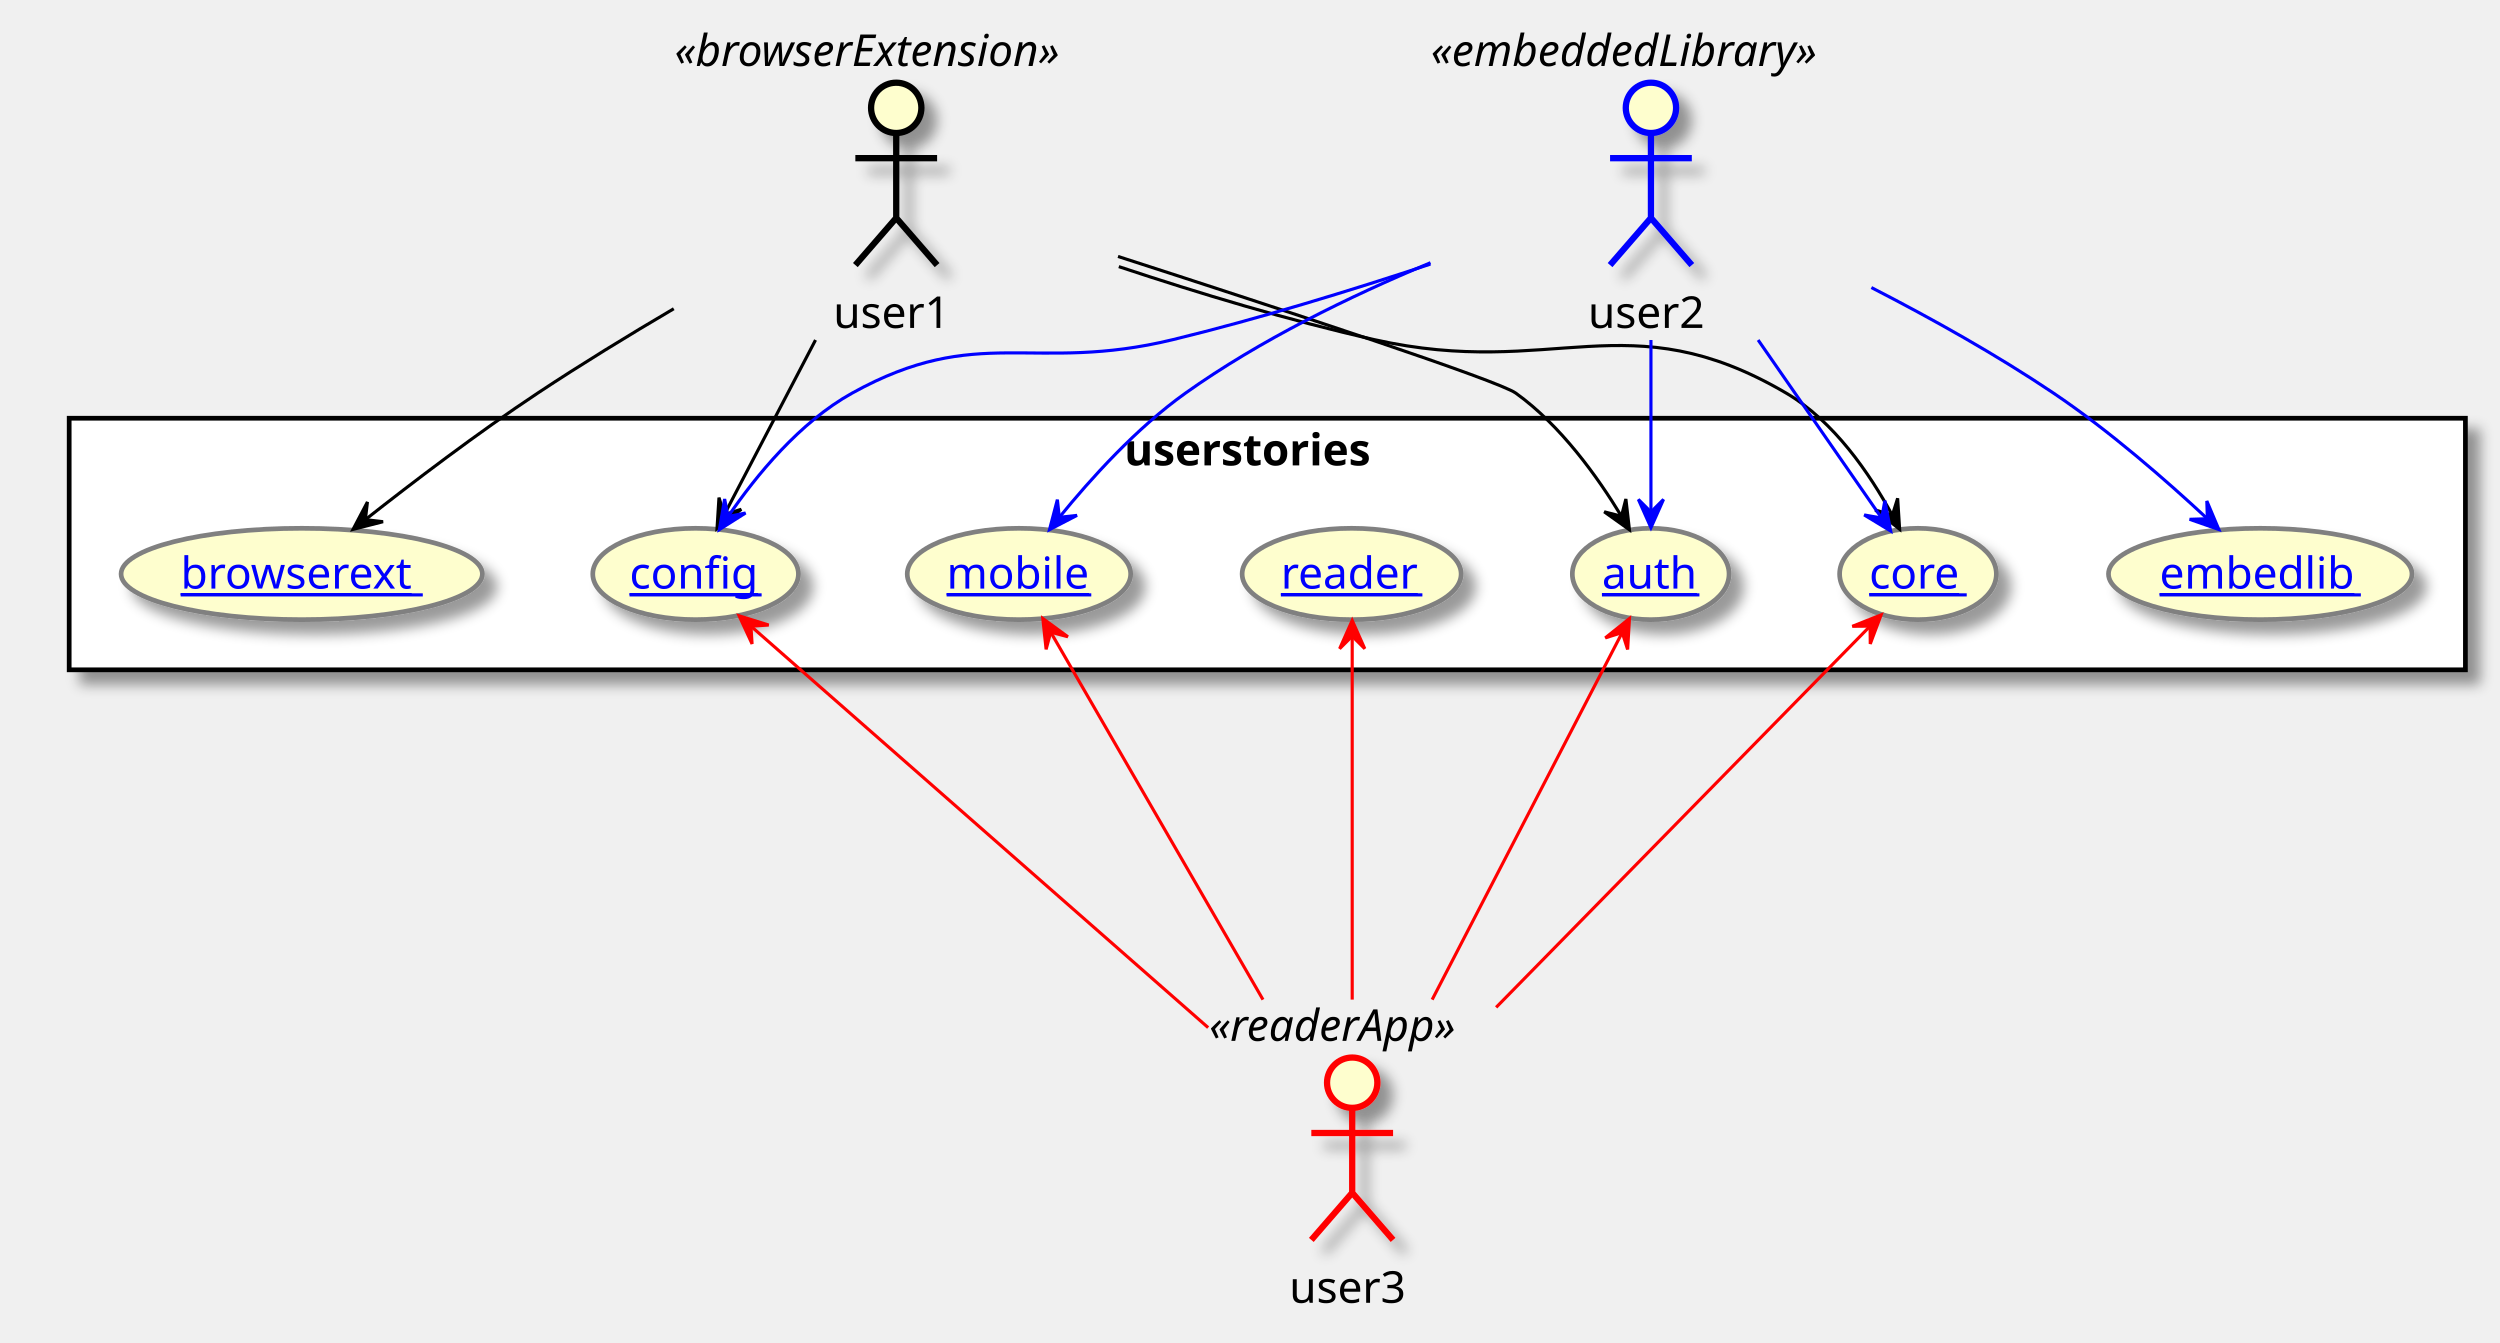
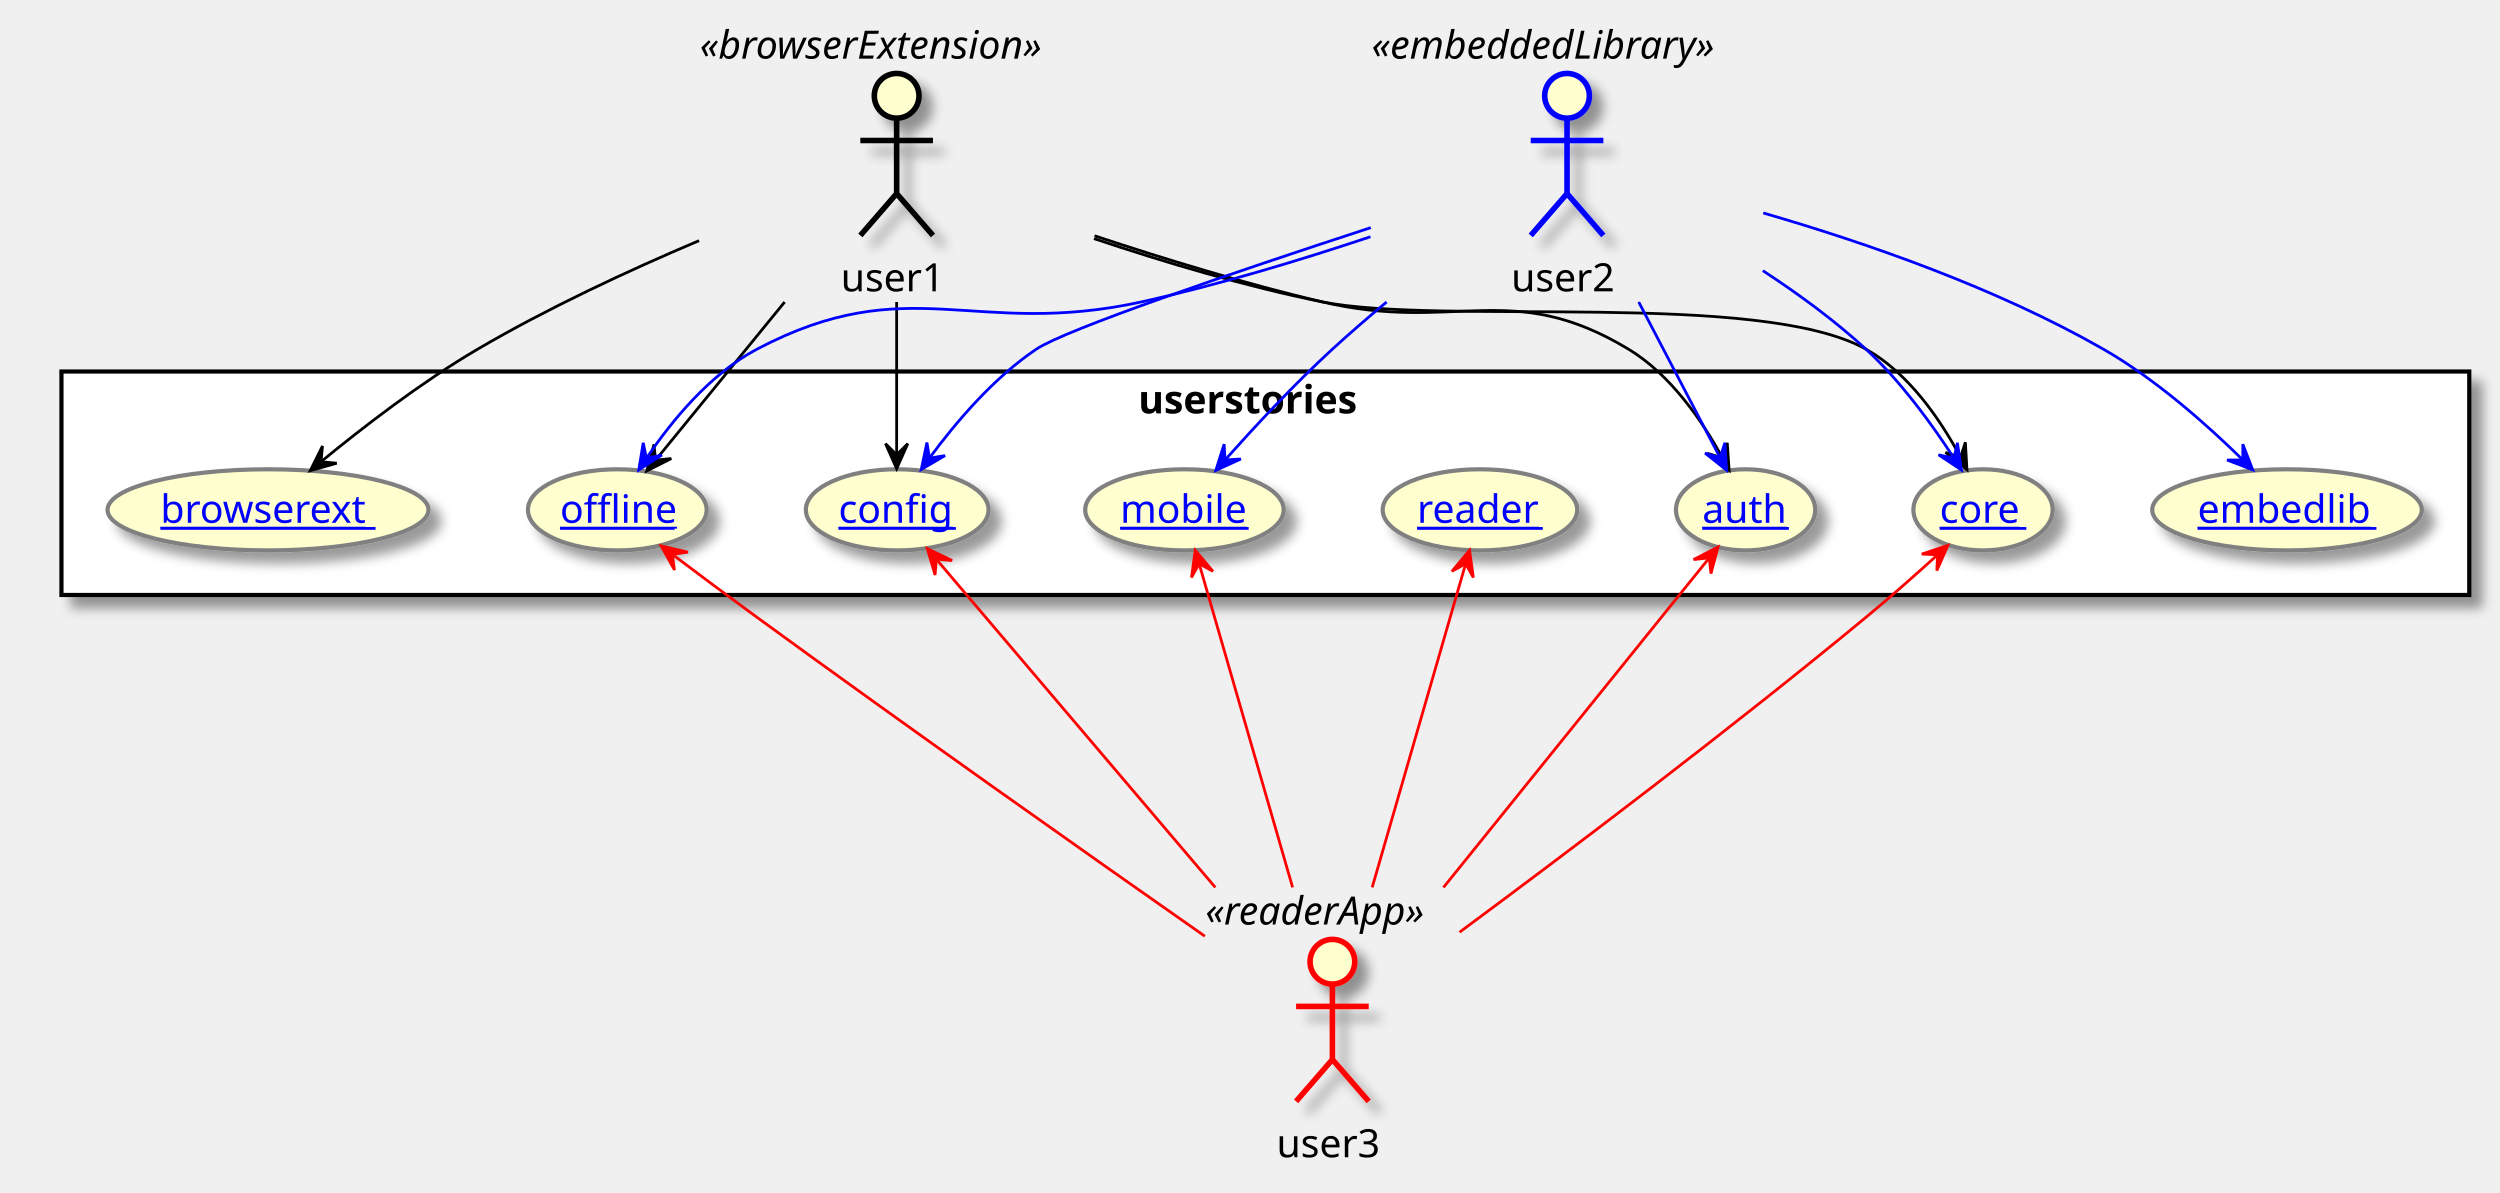
- <svg xmlns="http://www.w3.org/2000/svg" xmlns:xlink="http://www.w3.org/1999/xlink" contentScriptType="application/ecmascript" contentStyleType="text/css" height="427px" preserveAspectRatio="none" style="width:795px;height:427px;" version="1.1" viewBox="0 0 795 427" width="795px" zoomAndPan="magnify">
+ <svg xmlns="http://www.w3.org/2000/svg" xmlns:xlink="http://www.w3.org/1999/xlink" contentScriptType="application/ecmascript" contentStyleType="text/css" height="427px" preserveAspectRatio="none" style="width:895px;height:427px;" version="1.1" viewBox="0 0 895 427" width="895px" zoomAndPan="magnify">
  <defs>
-     <filter height="300%" id="f2pw4je5yppd5" width="300%" x="-1" y="-1">
+     <filter height="300%" id="fyp0mbzric5mu" width="300%" x="-1" y="-1">
      <feGaussianBlur result="blurOut" stdDeviation="2.0" />
      <feColorMatrix in="blurOut" result="blurOut2" type="matrix" values="0 0 0 0 0 0 0 0 0 0 0 0 0 0 0 0 0 0 .4 0" />
      <feOffset dx="4.0" dy="4.0" in="blurOut2" result="blurOut3" />
      <feBlend in="SourceGraphic" in2="blurOut3" mode="normal" />
    </filter>
  </defs>
  <g>
-     <rect fill="#FFFFFF" filter="url(#f2pw4je5yppd5)" height="80" style="stroke: #000000; stroke-width: 1.5;" width="762" x="22" y="133" />
-     <text fill="#000000" font-family="sans-serif" font-size="14" font-weight="bold" lengthAdjust="spacingAndGlyphs" textLength="91" x="357.5" y="147.995">userstories</text>
-     <ellipse cx="609.92" cy="182.524" fill="#FEFECE" filter="url(#f2pw4je5yppd5)" rx="24.92" ry="14.524" style="stroke: #808080; stroke-width: 1.5;" />
+     <rect fill="#FFFFFF" filter="url(#fyp0mbzric5mu)" height="80" style="stroke: #000000; stroke-width: 1.5;" width="862" x="22" y="133" />
+     <text fill="#000000" font-family="sans-serif" font-size="14" font-weight="bold" lengthAdjust="spacingAndGlyphs" textLength="91" x="407.5" y="147.995">userstories</text>
+     <ellipse cx="709.92" cy="182.524" fill="#FEFECE" filter="url(#fyp0mbzric5mu)" rx="24.92" ry="14.524" style="stroke: #808080; stroke-width: 1.5;" />
    <a target="_top" xlink:actuate="onRequest" xlink:href="https://github.com/alpheios-project/documentation/blob/master/design/core-user-stories.csv" xlink:show="new" xlink:title="https://github.com/alpheios-project/documentation/blob/master/design/core-user-stories.csv" xlink:type="simple">
-       <text fill="#0000FF" font-family="sans-serif" font-size="14" lengthAdjust="spacingAndGlyphs" text-decoration="underline" textLength="31" x="594.42" y="187.172">core</text>
-       <line style="stroke: #0000FF; stroke-width: 1.0;" x1="594.42" x2="625.42" y1="189.172" y2="189.172" />
+       <text fill="#0000FF" font-family="sans-serif" font-size="14" lengthAdjust="spacingAndGlyphs" text-decoration="underline" textLength="31" x="694.42" y="187.172">core</text>
+       <line style="stroke: #0000FF; stroke-width: 1.0;" x1="694.42" x2="725.42" y1="189.172" y2="189.172" />
    </a>
-     <ellipse cx="524.92" cy="182.524" fill="#FEFECE" filter="url(#f2pw4je5yppd5)" rx="24.92" ry="14.524" style="stroke: #808080; stroke-width: 1.5;" />
+     <ellipse cx="624.92" cy="182.524" fill="#FEFECE" filter="url(#fyp0mbzric5mu)" rx="24.92" ry="14.524" style="stroke: #808080; stroke-width: 1.5;" />
    <a target="_top" xlink:actuate="onRequest" xlink:href="https://github.com/alpheios-project/documentation/blob/master/design/auth-user-stories.csv" xlink:show="new" xlink:title="https://github.com/alpheios-project/documentation/blob/master/design/auth-user-stories.csv" xlink:type="simple">
-       <text fill="#0000FF" font-family="sans-serif" font-size="14" lengthAdjust="spacingAndGlyphs" text-decoration="underline" textLength="31" x="509.42" y="187.172">auth</text>
-       <line style="stroke: #0000FF; stroke-width: 1.0;" x1="509.42" x2="540.42" y1="189.172" y2="189.172" />
+       <text fill="#0000FF" font-family="sans-serif" font-size="14" lengthAdjust="spacingAndGlyphs" text-decoration="underline" textLength="31" x="609.42" y="187.172">auth</text>
+       <line style="stroke: #0000FF; stroke-width: 1.0;" x1="609.42" x2="640.42" y1="189.172" y2="189.172" />
    </a>
-     <ellipse cx="221.198" cy="182.524" fill="#FEFECE" filter="url(#f2pw4je5yppd5)" rx="32.699" ry="14.524" style="stroke: #808080; stroke-width: 1.5;" />
+     <ellipse cx="321.199" cy="182.524" fill="#FEFECE" filter="url(#fyp0mbzric5mu)" rx="32.699" ry="14.524" style="stroke: #808080; stroke-width: 1.5;" />
    <a target="_top" xlink:actuate="onRequest" xlink:href="https://github.com/alpheios-project/documentation/blob/master/design/config-user-stories.csv" xlink:show="new" xlink:title="https://github.com/alpheios-project/documentation/blob/master/design/config-user-stories.csv" xlink:type="simple">
-       <text fill="#0000FF" font-family="sans-serif" font-size="14" lengthAdjust="spacingAndGlyphs" text-decoration="underline" textLength="42" x="200.198" y="187.172">config</text>
-       <line style="stroke: #0000FF; stroke-width: 1.0;" x1="200.198" x2="242.198" y1="189.172" y2="189.172" />
+       <text fill="#0000FF" font-family="sans-serif" font-size="14" lengthAdjust="spacingAndGlyphs" text-decoration="underline" textLength="42" x="300.199" y="187.172">config</text>
+       <line style="stroke: #0000FF; stroke-width: 1.0;" x1="300.199" x2="342.199" y1="189.172" y2="189.172" />
    </a>
-     <ellipse cx="95.947" cy="182.524" fill="#FEFECE" filter="url(#f2pw4je5yppd5)" rx="57.447" ry="14.524" style="stroke: #808080; stroke-width: 1.5;" />
+     <ellipse cx="95.947" cy="182.524" fill="#FEFECE" filter="url(#fyp0mbzric5mu)" rx="57.447" ry="14.524" style="stroke: #808080; stroke-width: 1.5;" />
    <a target="_top" xlink:actuate="onRequest" xlink:href="https://github.com/alpheios-project/documentation/blob/master/design/browserextension-user-stories.csv" xlink:show="new" xlink:title="https://github.com/alpheios-project/documentation/blob/master/design/browserextension-user-stories.csv" xlink:type="simple">
      <text fill="#0000FF" font-family="sans-serif" font-size="14" lengthAdjust="spacingAndGlyphs" text-decoration="underline" textLength="77" x="57.447" y="187.172">browserext</text>
      <line style="stroke: #0000FF; stroke-width: 1.0;" x1="57.447" x2="134.447" y1="189.172" y2="189.172" />
    </a>
-     <ellipse cx="324.027" cy="182.524" fill="#FEFECE" filter="url(#f2pw4je5yppd5)" rx="35.527" ry="14.524" style="stroke: #808080; stroke-width: 1.5;" />
+     <ellipse cx="220.991" cy="182.524" fill="#FEFECE" filter="url(#fyp0mbzric5mu)" rx="31.991" ry="14.524" style="stroke: #808080; stroke-width: 1.5;" />
+     <a target="_top" xlink:actuate="onRequest" xlink:href="https://github.com/alpheios-project/documentation/blob/master/design/offline-user-stories.csv" xlink:show="new" xlink:title="https://github.com/alpheios-project/documentation/blob/master/design/offline-user-stories.csv" xlink:type="simple">
+       <text fill="#0000FF" font-family="sans-serif" font-size="14" lengthAdjust="spacingAndGlyphs" text-decoration="underline" textLength="41" x="200.491" y="187.172">offline</text>
+       <line style="stroke: #0000FF; stroke-width: 1.0;" x1="200.491" x2="241.491" y1="189.172" y2="189.172" />
+     </a>
+     <ellipse cx="424.027" cy="182.524" fill="#FEFECE" filter="url(#fyp0mbzric5mu)" rx="35.527" ry="14.524" style="stroke: #808080; stroke-width: 1.5;" />
    <a target="_top" xlink:actuate="onRequest" xlink:href="https://github.com/alpheios-project/documentation/blob/master/design/mobile-user-stories.csv" xlink:show="new" xlink:title="https://github.com/alpheios-project/documentation/blob/master/design/mobile-user-stories.csv" xlink:type="simple">
-       <text fill="#0000FF" font-family="sans-serif" font-size="14" lengthAdjust="spacingAndGlyphs" text-decoration="underline" textLength="46" x="301.027" y="187.172">mobile</text>
-       <line style="stroke: #0000FF; stroke-width: 1.0;" x1="301.027" x2="347.027" y1="189.172" y2="189.172" />
+       <text fill="#0000FF" font-family="sans-serif" font-size="14" lengthAdjust="spacingAndGlyphs" text-decoration="underline" textLength="46" x="401.027" y="187.172">mobile</text>
+       <line style="stroke: #0000FF; stroke-width: 1.0;" x1="401.027" x2="447.027" y1="189.172" y2="189.172" />
    </a>
-     <ellipse cx="718.755" cy="182.524" fill="#FEFECE" filter="url(#f2pw4je5yppd5)" rx="48.255" ry="14.524" style="stroke: #808080; stroke-width: 1.5;" />
+     <ellipse cx="818.755" cy="182.524" fill="#FEFECE" filter="url(#fyp0mbzric5mu)" rx="48.255" ry="14.524" style="stroke: #808080; stroke-width: 1.5;" />
    <a target="_top" xlink:actuate="onRequest" xlink:href="https://github.com/alpheios-project/documentation/blob/master/design/embedlib-user-stories.csv" xlink:show="new" xlink:title="https://github.com/alpheios-project/documentation/blob/master/design/embedlib-user-stories.csv" xlink:type="simple">
-       <text fill="#0000FF" font-family="sans-serif" font-size="14" lengthAdjust="spacingAndGlyphs" text-decoration="underline" textLength="64" x="686.755" y="187.172">embedlib</text>
-       <line style="stroke: #0000FF; stroke-width: 1.0;" x1="686.755" x2="750.755" y1="189.172" y2="189.172" />
+       <text fill="#0000FF" font-family="sans-serif" font-size="14" lengthAdjust="spacingAndGlyphs" text-decoration="underline" textLength="64" x="786.755" y="187.172">embedlib</text>
+       <line style="stroke: #0000FF; stroke-width: 1.0;" x1="786.755" x2="850.755" y1="189.172" y2="189.172" />
    </a>
-     <ellipse cx="429.82" cy="182.524" fill="#FEFECE" filter="url(#f2pw4je5yppd5)" rx="34.82" ry="14.524" style="stroke: #808080; stroke-width: 1.5;" />
+     <ellipse cx="529.82" cy="182.524" fill="#FEFECE" filter="url(#fyp0mbzric5mu)" rx="34.82" ry="14.524" style="stroke: #808080; stroke-width: 1.5;" />
    <a target="_top" xlink:actuate="onRequest" xlink:href="https://github.com/alpheios-project/documentation/blob/master/design/reader-user-stories.csv" xlink:show="new" xlink:title="https://github.com/alpheios-project/documentation/blob/master/design/reader-user-stories.csv" xlink:type="simple">
-       <text fill="#0000FF" font-family="sans-serif" font-size="14" lengthAdjust="spacingAndGlyphs" text-decoration="underline" textLength="45" x="407.32" y="187.172">reader</text>
-       <line style="stroke: #0000FF; stroke-width: 1.0;" x1="407.32" x2="452.32" y1="189.172" y2="189.172" />
+       <text fill="#0000FF" font-family="sans-serif" font-size="14" lengthAdjust="spacingAndGlyphs" text-decoration="underline" textLength="45" x="507.32" y="187.172">reader</text>
+       <line style="stroke: #0000FF; stroke-width: 1.0;" x1="507.32" x2="552.32" y1="189.172" y2="189.172" />
    </a>
-     <ellipse cx="285" cy="34.297" fill="#FEFECE" filter="url(#f2pw4je5yppd5)" rx="8" ry="8" style="stroke: #000000; stroke-width: 2.0;" />
-     <path d="M285,42.297 L285,69.297 M272,50.297 L298,50.297 M285,69.297 L272,84.297 M285,69.297 L298,84.297 " fill="none" filter="url(#f2pw4je5yppd5)" style="stroke: #000000; stroke-width: 2.0;" />
-     <text fill="#000000" font-family="sans-serif" font-size="14" lengthAdjust="spacingAndGlyphs" textLength="40" x="265" y="104.292">user1</text>
-     <text fill="#000000" font-family="sans-serif" font-size="14" font-style="italic" lengthAdjust="spacingAndGlyphs" textLength="141" x="214.5" y="20.995">«browserExtension»</text>
-     <ellipse cx="525" cy="34.297" fill="#FEFECE" filter="url(#f2pw4je5yppd5)" rx="8" ry="8" style="stroke: #0000FF; stroke-width: 2.0;" />
-     <path d="M525,42.297 L525,69.297 M512,50.297 L538,50.297 M525,69.297 L512,84.297 M525,69.297 L538,84.297 " fill="none" filter="url(#f2pw4je5yppd5)" style="stroke: #0000FF; stroke-width: 2.0;" />
-     <text fill="#000000" font-family="sans-serif" font-size="14" lengthAdjust="spacingAndGlyphs" textLength="40" x="505" y="104.292">user2</text>
-     <text fill="#000000" font-family="sans-serif" font-size="14" font-style="italic" lengthAdjust="spacingAndGlyphs" textLength="140" x="455" y="20.995">«embeddedLibrary»</text>
-     <ellipse cx="430" cy="344.297" fill="#FEFECE" filter="url(#f2pw4je5yppd5)" rx="8" ry="8" style="stroke: #FF0000; stroke-width: 2.0;" />
-     <path d="M430,352.297 L430,379.297 M417,360.297 L443,360.297 M430,379.297 L417,394.297 M430,379.297 L443,394.297 " fill="none" filter="url(#f2pw4je5yppd5)" style="stroke: #FF0000; stroke-width: 2.0;" />
-     <text fill="#000000" font-family="sans-serif" font-size="14" lengthAdjust="spacingAndGlyphs" textLength="40" x="410" y="414.292">user3</text>
-     <text fill="#000000" font-family="sans-serif" font-size="14" font-style="italic" lengthAdjust="spacingAndGlyphs" textLength="91" x="384.5" y="330.995">«readerApp»</text>
-     <path d="M355.782,84.784 C381.124,93.222 410.08,101.967 437,108 C494.29,120.838 517.353,95.305 568,125 C583.212,133.919 594.619,150.732 601.677,163.707 " fill="none" id="user1-[[https://github.com/alpheios-project/documentation/blob/master/design/core-user-stories.csv core]]" style="stroke: #000000; stroke-width: 1.0;" />
-     <polygon fill="#000000" points="604.079,168.292,603.446,158.464,601.759,163.863,596.359,162.176,604.079,168.292" style="stroke: #000000; stroke-width: 1.0;" />
-     <path d="M355.528,81.55 C409.813,99.078 476.503,121.061 482,125 C496.278,135.231 507.984,151.579 515.558,164.063 " fill="none" id="user1-[[https://github.com/alpheios-project/documentation/blob/master/design/auth-user-stories.csv auth]]" style="stroke: #000000; stroke-width: 1.0;" />
-     <polygon fill="#000000" points="518.158,168.469,517.028,158.685,515.616,164.163,510.139,162.752,518.158,168.469" style="stroke: #000000; stroke-width: 1.0;" />
-     <path d="M259.338,108.12 C249.152,127.615 238.074,148.819 230.458,163.397 " fill="none" id="user1-[[https://github.com/alpheios-project/documentation/blob/master/design/config-user-stories.csv config]]" style="stroke: #000000; stroke-width: 1.0;" />
-     <polygon fill="#000000" points="228.014,168.075,235.727,161.951,230.33,163.644,228.637,158.246,228.014,168.075" style="stroke: #000000; stroke-width: 1.0;" />
-     <path d="M214.253,98.178 C199.748,106.705 184.726,115.905 171,125 C151.871,137.676 131.102,153.495 116.281,165.167 " fill="none" id="user1-[[https://github.com/alpheios-project/documentation/blob/master/design/browserextension-user-stories.csv browserext]]" style="stroke: #000000; stroke-width: 1.0;" />
-     <polygon fill="#000000" points="112.264,168.344,121.805,165.9,116.186,165.243,116.843,159.625,112.264,168.344" style="stroke: #000000; stroke-width: 1.0;" />
-     <path d="M559.083,108.12 C572.979,128.147 588.127,149.977 598.256,164.574 " fill="none" id="user2-[[https://github.com/alpheios-project/documentation/blob/master/design/core-user-stories.csv core]]" style="stroke: #0000FF; stroke-width: 1.0;" />
-     <polygon fill="#0000FF" points="601.231,168.862,599.386,159.187,598.38,164.754,592.814,163.748,601.231,168.862" style="stroke: #0000FF; stroke-width: 1.0;" />
-     <path d="M525,108.12 C525,127.327 525,148.193 525,162.746 " fill="none" id="user2-[[https://github.com/alpheios-project/documentation/blob/master/design/auth-user-stories.csv auth]]" style="stroke: #0000FF; stroke-width: 1.0;" />
-     <polygon fill="#0000FF" points="525,167.808,529,158.808,525,162.808,521,158.808,525,167.808" style="stroke: #0000FF; stroke-width: 1.0;" />
-     <path d="M454.897,83.543 C429.181,94.235 400.611,108.2 377,125 C361.444,136.068 346.844,152.234 336.922,164.441 " fill="none" id="user2-[[https://github.com/alpheios-project/documentation/blob/master/design/mobile-user-stories.csv mobile]]" style="stroke: #0000FF; stroke-width: 1.0;" />
-     <polygon fill="#0000FF" points="333.742,168.416,342.488,163.888,336.866,164.512,336.242,158.89,333.742,168.416" style="stroke: #0000FF; stroke-width: 1.0;" />
-     <path d="M454.855,83.988 C429.319,92.451 400.076,101.417 373,108 C328.342,118.857 311.205,102.735 271,125 C254.322,134.236 240.447,151.233 231.578,164.181 " fill="none" id="user2-[[https://github.com/alpheios-project/documentation/blob/master/design/config-user-stories.csv config]]" style="stroke: #0000FF; stroke-width: 1.0;" />
-     <polygon fill="#0000FF" points="228.765,168.399,237.086,163.131,231.539,164.239,230.431,158.692,228.765,168.399" style="stroke: #0000FF; stroke-width: 1.0;" />
-     <path d="M595.099,91.443 C614.385,101.35 634.95,112.861 653,125 C670.695,136.9 688.974,152.888 701.796,164.819 " fill="none" id="user2-[[https://github.com/alpheios-project/documentation/blob/master/design/embedlib-user-stories.csv embedlib]]" style="stroke: #0000FF; stroke-width: 1.0;" />
-     <polygon fill="#0000FF" points="705.593,168.383,701.768,159.307,701.947,164.961,696.293,165.141,705.593,168.383" style="stroke: #0000FF; stroke-width: 1.0;" />
-     <path d="M594.547,199.253 C568.468,225.839 514.753,280.599 475.771,320.339 " fill="none" id="[[https://github.com/alpheios-project/documentation/blob/master/design/core-user-stories.csv core]]-user3" style="stroke: #FF0000; stroke-width: 1.0;" />
-     <polygon fill="#FF0000" points="598.19,195.54,589.032,199.165,594.689,199.11,594.744,204.766,598.19,195.54" style="stroke: #FF0000; stroke-width: 1.0;" />
-     <path d="M515.737,201.392 C501.902,228.116 475.338,279.427 455.427,317.886 " fill="none" id="[[https://github.com/alpheios-project/documentation/blob/master/design/auth-user-stories.csv auth]]-user3" style="stroke: #FF0000; stroke-width: 1.0;" />
-     <polygon fill="#FF0000" points="518.168,196.697,510.478,202.851,515.869,201.137,517.582,206.528,518.168,196.697" style="stroke: #FF0000; stroke-width: 1.0;" />
-     <path d="M430,202.363 C430,229.341 430,279.879 430,317.876 " fill="none" id="[[https://github.com/alpheios-project/documentation/blob/master/design/reader-user-stories.csv reader]]-user3" style="stroke: #FF0000; stroke-width: 1.0;" />
-     <polygon fill="#FF0000" points="430,197.292,426,206.292,430,202.292,434,206.292,430,197.292" style="stroke: #FF0000; stroke-width: 1.0;" />
-     <path d="M334.144,201.061 C349.527,227.69 379.321,279.267 401.629,317.886 " fill="none" id="[[https://github.com/alpheios-project/documentation/blob/master/design/mobile-user-stories.csv mobile]]-user3" style="stroke: #FF0000; stroke-width: 1.0;" />
-     <polygon fill="#FF0000" points="331.623,196.697,332.661,206.491,334.124,201.026,339.589,202.489,331.623,196.697" style="stroke: #FF0000; stroke-width: 1.0;" />
-     <path d="M239.132,199.42 C271.164,227.543 338.671,286.814 384.191,326.78 " fill="none" id="[[https://github.com/alpheios-project/documentation/blob/master/design/config-user-stories.csv config]]-user3" style="stroke: #FF0000; stroke-width: 1.0;" />
-     <polygon fill="#FF0000" points="235.038,195.825,239.16,204.77,238.795,199.125,244.44,198.759,235.038,195.825" style="stroke: #FF0000; stroke-width: 1.0;" />
+     <ellipse cx="321" cy="34.297" fill="#FEFECE" filter="url(#fyp0mbzric5mu)" rx="8" ry="8" style="stroke: #000000; stroke-width: 2.0;" />
+     <path d="M321,42.297 L321,69.297 M308,50.297 L334,50.297 M321,69.297 L308,84.297 M321,69.297 L334,84.297 " fill="none" filter="url(#fyp0mbzric5mu)" style="stroke: #000000; stroke-width: 2.0;" />
+     <text fill="#000000" font-family="sans-serif" font-size="14" lengthAdjust="spacingAndGlyphs" textLength="40" x="301" y="104.292">user1</text>
+     <text fill="#000000" font-family="sans-serif" font-size="14" font-style="italic" lengthAdjust="spacingAndGlyphs" textLength="141" x="250.5" y="20.995">«browserExtension»</text>
+     <ellipse cx="561" cy="34.297" fill="#FEFECE" filter="url(#fyp0mbzric5mu)" rx="8" ry="8" style="stroke: #0000FF; stroke-width: 2.0;" />
+     <path d="M561,42.297 L561,69.297 M548,50.297 L574,50.297 M561,69.297 L548,84.297 M561,69.297 L574,84.297 " fill="none" filter="url(#fyp0mbzric5mu)" style="stroke: #0000FF; stroke-width: 2.0;" />
+     <text fill="#000000" font-family="sans-serif" font-size="14" lengthAdjust="spacingAndGlyphs" textLength="40" x="541" y="104.292">user2</text>
+     <text fill="#000000" font-family="sans-serif" font-size="14" font-style="italic" lengthAdjust="spacingAndGlyphs" textLength="140" x="491" y="20.995">«embeddedLibrary»</text>
+     <ellipse cx="477" cy="344.297" fill="#FEFECE" filter="url(#fyp0mbzric5mu)" rx="8" ry="8" style="stroke: #FF0000; stroke-width: 2.0;" />
+     <path d="M477,352.297 L477,379.297 M464,360.297 L490,360.297 M477,379.297 L464,394.297 M477,379.297 L490,394.297 " fill="none" filter="url(#fyp0mbzric5mu)" style="stroke: #FF0000; stroke-width: 2.0;" />
+     <text fill="#000000" font-family="sans-serif" font-size="14" lengthAdjust="spacingAndGlyphs" textLength="40" x="457" y="414.292">user3</text>
+     <text fill="#000000" font-family="sans-serif" font-size="14" font-style="italic" lengthAdjust="spacingAndGlyphs" textLength="91" x="431.5" y="330.995">«readerApp»</text>
+     <path d="M391.646,85.421 C416.976,93.916 445.959,102.535 473,108 C515.636,116.616 630.022,103.794 668,125 C683.397,133.597 694.779,150.451 701.782,163.523 " fill="none" id="user1-[[https://github.com/alpheios-project/documentation/blob/master/design/core-user-stories.csv core]]" style="stroke: #000000; stroke-width: 1.0;" />
+     <polygon fill="#000000" points="704.163,168.146,703.596,158.314,701.873,163.701,696.485,161.978,704.163,168.146" style="stroke: #000000; stroke-width: 1.0;" />
+     <path d="M391.866,84.418 C417.216,92.823 446.155,101.641 473,108 C521.137,119.403 540.632,99.462 583,125 C598.103,134.103 609.523,150.892 616.614,163.812 " fill="none" id="user1-[[https://github.com/alpheios-project/documentation/blob/master/design/auth-user-stories.csv auth]]" style="stroke: #000000; stroke-width: 1.0;" />
+     <polygon fill="#000000" points="619.03,168.376,618.355,158.55,616.691,163.957,611.285,162.292,619.03,168.376" style="stroke: #000000; stroke-width: 1.0;" />
+     <path d="M321,108.12 C321,127.327 321,148.193 321,162.746 " fill="none" id="user1-[[https://github.com/alpheios-project/documentation/blob/master/design/config-user-stories.csv config]]" style="stroke: #000000; stroke-width: 1.0;" />
+     <polygon fill="#000000" points="321,167.808,325,158.808,321,162.808,317,158.808,321,167.808" style="stroke: #000000; stroke-width: 1.0;" />
+     <path d="M250.266,86.148 C224.653,97.002 195.915,110.4 171,125 C150.816,136.828 129.693,153.15 115.026,165.211 " fill="none" id="user1-[[https://github.com/alpheios-project/documentation/blob/master/design/browserextension-user-stories.csv browserext]]" style="stroke: #000000; stroke-width: 1.0;" />
+     <polygon fill="#000000" points="111.067,168.492,120.549,165.83,114.917,165.302,115.445,159.67,111.067,168.492" style="stroke: #000000; stroke-width: 1.0;" />
+     <path d="M280.902,108.12 C264.512,128.198 246.643,150.088 234.726,164.686 " fill="none" id="user1-[[https://github.com/alpheios-project/documentation/blob/master/design/offline-user-stories.csv offline]]" style="stroke: #000000; stroke-width: 1.0;" />
+     <polygon fill="#000000" points="231.529,168.602,240.318,164.158,234.69,164.728,234.12,159.1,231.529,168.602" style="stroke: #000000; stroke-width: 1.0;" />
+     <path d="M631.103,96.907 C644.011,105.335 656.9,114.822 668,125 C680.406,136.376 691.619,151.864 699.332,163.747 " fill="none" id="user2-[[https://github.com/alpheios-project/documentation/blob/master/design/core-user-stories.csv core]]" style="stroke: #0000FF; stroke-width: 1.0;" />
+     <polygon fill="#0000FF" points="702.214,168.271,700.753,158.531,699.528,164.054,694.005,162.829,702.214,168.271" style="stroke: #0000FF; stroke-width: 1.0;" />
+     <path d="M586.662,108.12 C596.911,127.735 608.062,149.079 615.682,163.665 " fill="none" id="user2-[[https://github.com/alpheios-project/documentation/blob/master/design/auth-user-stories.csv auth]]" style="stroke: #0000FF; stroke-width: 1.0;" />
+     <polygon fill="#0000FF" points="618.124,168.339,617.501,158.51,615.808,163.908,610.411,162.215,618.124,168.339" style="stroke: #0000FF; stroke-width: 1.0;" />
+     <path d="M496.416,108.109 C489.74,113.667 483.154,119.362 477,125 C463.279,137.57 448.908,153.057 438.598,164.635 " fill="none" id="user2-[[https://github.com/alpheios-project/documentation/blob/master/design/mobile-user-stories.csv mobile]]" style="stroke: #0000FF; stroke-width: 1.0;" />
+     <polygon fill="#0000FF" points="435.263,168.402,444.223,164.314,438.577,164.658,438.233,159.012,435.263,168.402" style="stroke: #0000FF; stroke-width: 1.0;" />
+     <path d="M490.746,81.49 C441.074,97.716 381.516,117.954 371,125 C355.688,135.26 342.102,151.312 332.971,163.689 " fill="none" id="user2-[[https://github.com/alpheios-project/documentation/blob/master/design/config-user-stories.csv config]]" style="stroke: #0000FF; stroke-width: 1.0;" />
+     <polygon fill="#0000FF" points="329.813,168.064,338.323,163.107,332.739,164.01,331.836,158.425,329.813,168.064" style="stroke: #0000FF; stroke-width: 1.0;" />
+     <path d="M631.238,76.238 C668.828,87.137 715.06,103.3 753,125 C771.748,135.723 790.171,152.126 802.768,164.501 " fill="none" id="user2-[[https://github.com/alpheios-project/documentation/blob/master/design/embedlib-user-stories.csv embedlib]]" style="stroke: #0000FF; stroke-width: 1.0;" />
+     <polygon fill="#0000FF" points="806.484,168.202,802.93,159.017,802.941,164.674,797.284,164.685,806.484,168.202" style="stroke: #0000FF; stroke-width: 1.0;" />
+     <path d="M490.622,84.754 C465.191,93.241 436.075,102.025 409,108 C348.655,121.318 325.686,96.219 271,125 C254.129,133.879 240.28,150.925 231.47,163.981 " fill="none" id="user2-[[https://github.com/alpheios-project/documentation/blob/master/design/offline-user-stories.csv offline]]" style="stroke: #0000FF; stroke-width: 1.0;" />
+     <polygon fill="#0000FF" points="228.678,168.238,236.959,162.906,231.42,164.057,230.269,158.518,228.678,168.238" style="stroke: #0000FF; stroke-width: 1.0;" />
+     <path d="M693.308,198.932 C685.705,205.822 676.519,213.959 668,221 C619.423,261.154 561.7,304.734 522.521,333.729 " fill="none" id="[[https://github.com/alpheios-project/documentation/blob/master/design/core-user-stories.csv core]]-user3" style="stroke: #FF0000; stroke-width: 1.0;" />
+     <polygon fill="#FF0000" points="697.354,195.247,688.007,198.35,693.657,198.614,693.393,204.264,697.354,195.247" style="stroke: #FF0000; stroke-width: 1.0;" />
+     <path d="M611.856,199.797 C590.731,225.989 548.391,278.484 516.759,317.704 " fill="none" id="[[https://github.com/alpheios-project/documentation/blob/master/design/auth-user-stories.csv auth]]-user3" style="stroke: #FF0000; stroke-width: 1.0;" />
+     <polygon fill="#FF0000" points="615.059,195.825,606.296,200.321,611.921,199.718,612.524,205.342,615.059,195.825" style="stroke: #FF0000; stroke-width: 1.0;" />
+     <path d="M524.647,202.035 C516.892,228.883 502.258,279.55 491.245,317.679 " fill="none" id="[[https://github.com/alpheios-project/documentation/blob/master/design/reader-user-stories.csv reader]]-user3" style="stroke: #FF0000; stroke-width: 1.0;" />
+     <polygon fill="#FF0000" points="526.103,196.993,519.763,204.53,524.716,201.797,527.449,206.749,526.103,196.993" style="stroke: #FF0000; stroke-width: 1.0;" />
+     <path d="M429.353,202.035 C437.108,228.883 451.742,279.55 462.755,317.679 " fill="none" id="[[https://github.com/alpheios-project/documentation/blob/master/design/mobile-user-stories.csv mobile]]-user3" style="stroke: #FF0000; stroke-width: 1.0;" />
+     <polygon fill="#FF0000" points="427.897,196.993,426.551,206.749,429.284,201.797,434.237,204.53,427.897,196.993" style="stroke: #FF0000; stroke-width: 1.0;" />
+     <path d="M335.378,200.413 C357.813,226.802 401.999,278.777 435.079,317.69 " fill="none" id="[[https://github.com/alpheios-project/documentation/blob/master/design/config-user-stories.csv config]]-user3" style="stroke: #FF0000; stroke-width: 1.0;" />
+     <polygon fill="#FF0000" points="331.97,196.403,334.751,205.851,335.208,200.213,340.847,200.67,331.97,196.403" style="stroke: #FF0000; stroke-width: 1.0;" />
+     <path d="M431.337,335.164 C389.425,305.819 325.723,260.902 271,221 C261.054,213.748 250.105,205.56 240.995,198.689 " fill="none" id="user3-[[https://github.com/alpheios-project/documentation/blob/master/design/offline-user-stories.csv offline]]" style="stroke: #FF0000; stroke-width: 1.0;" />
+     <polygon fill="#FF0000" points="236.683,195.432,241.455,204.048,240.673,198.445,246.276,197.663,236.683,195.432" style="stroke: #FF0000; stroke-width: 1.0;" />
  </g>
</svg>
